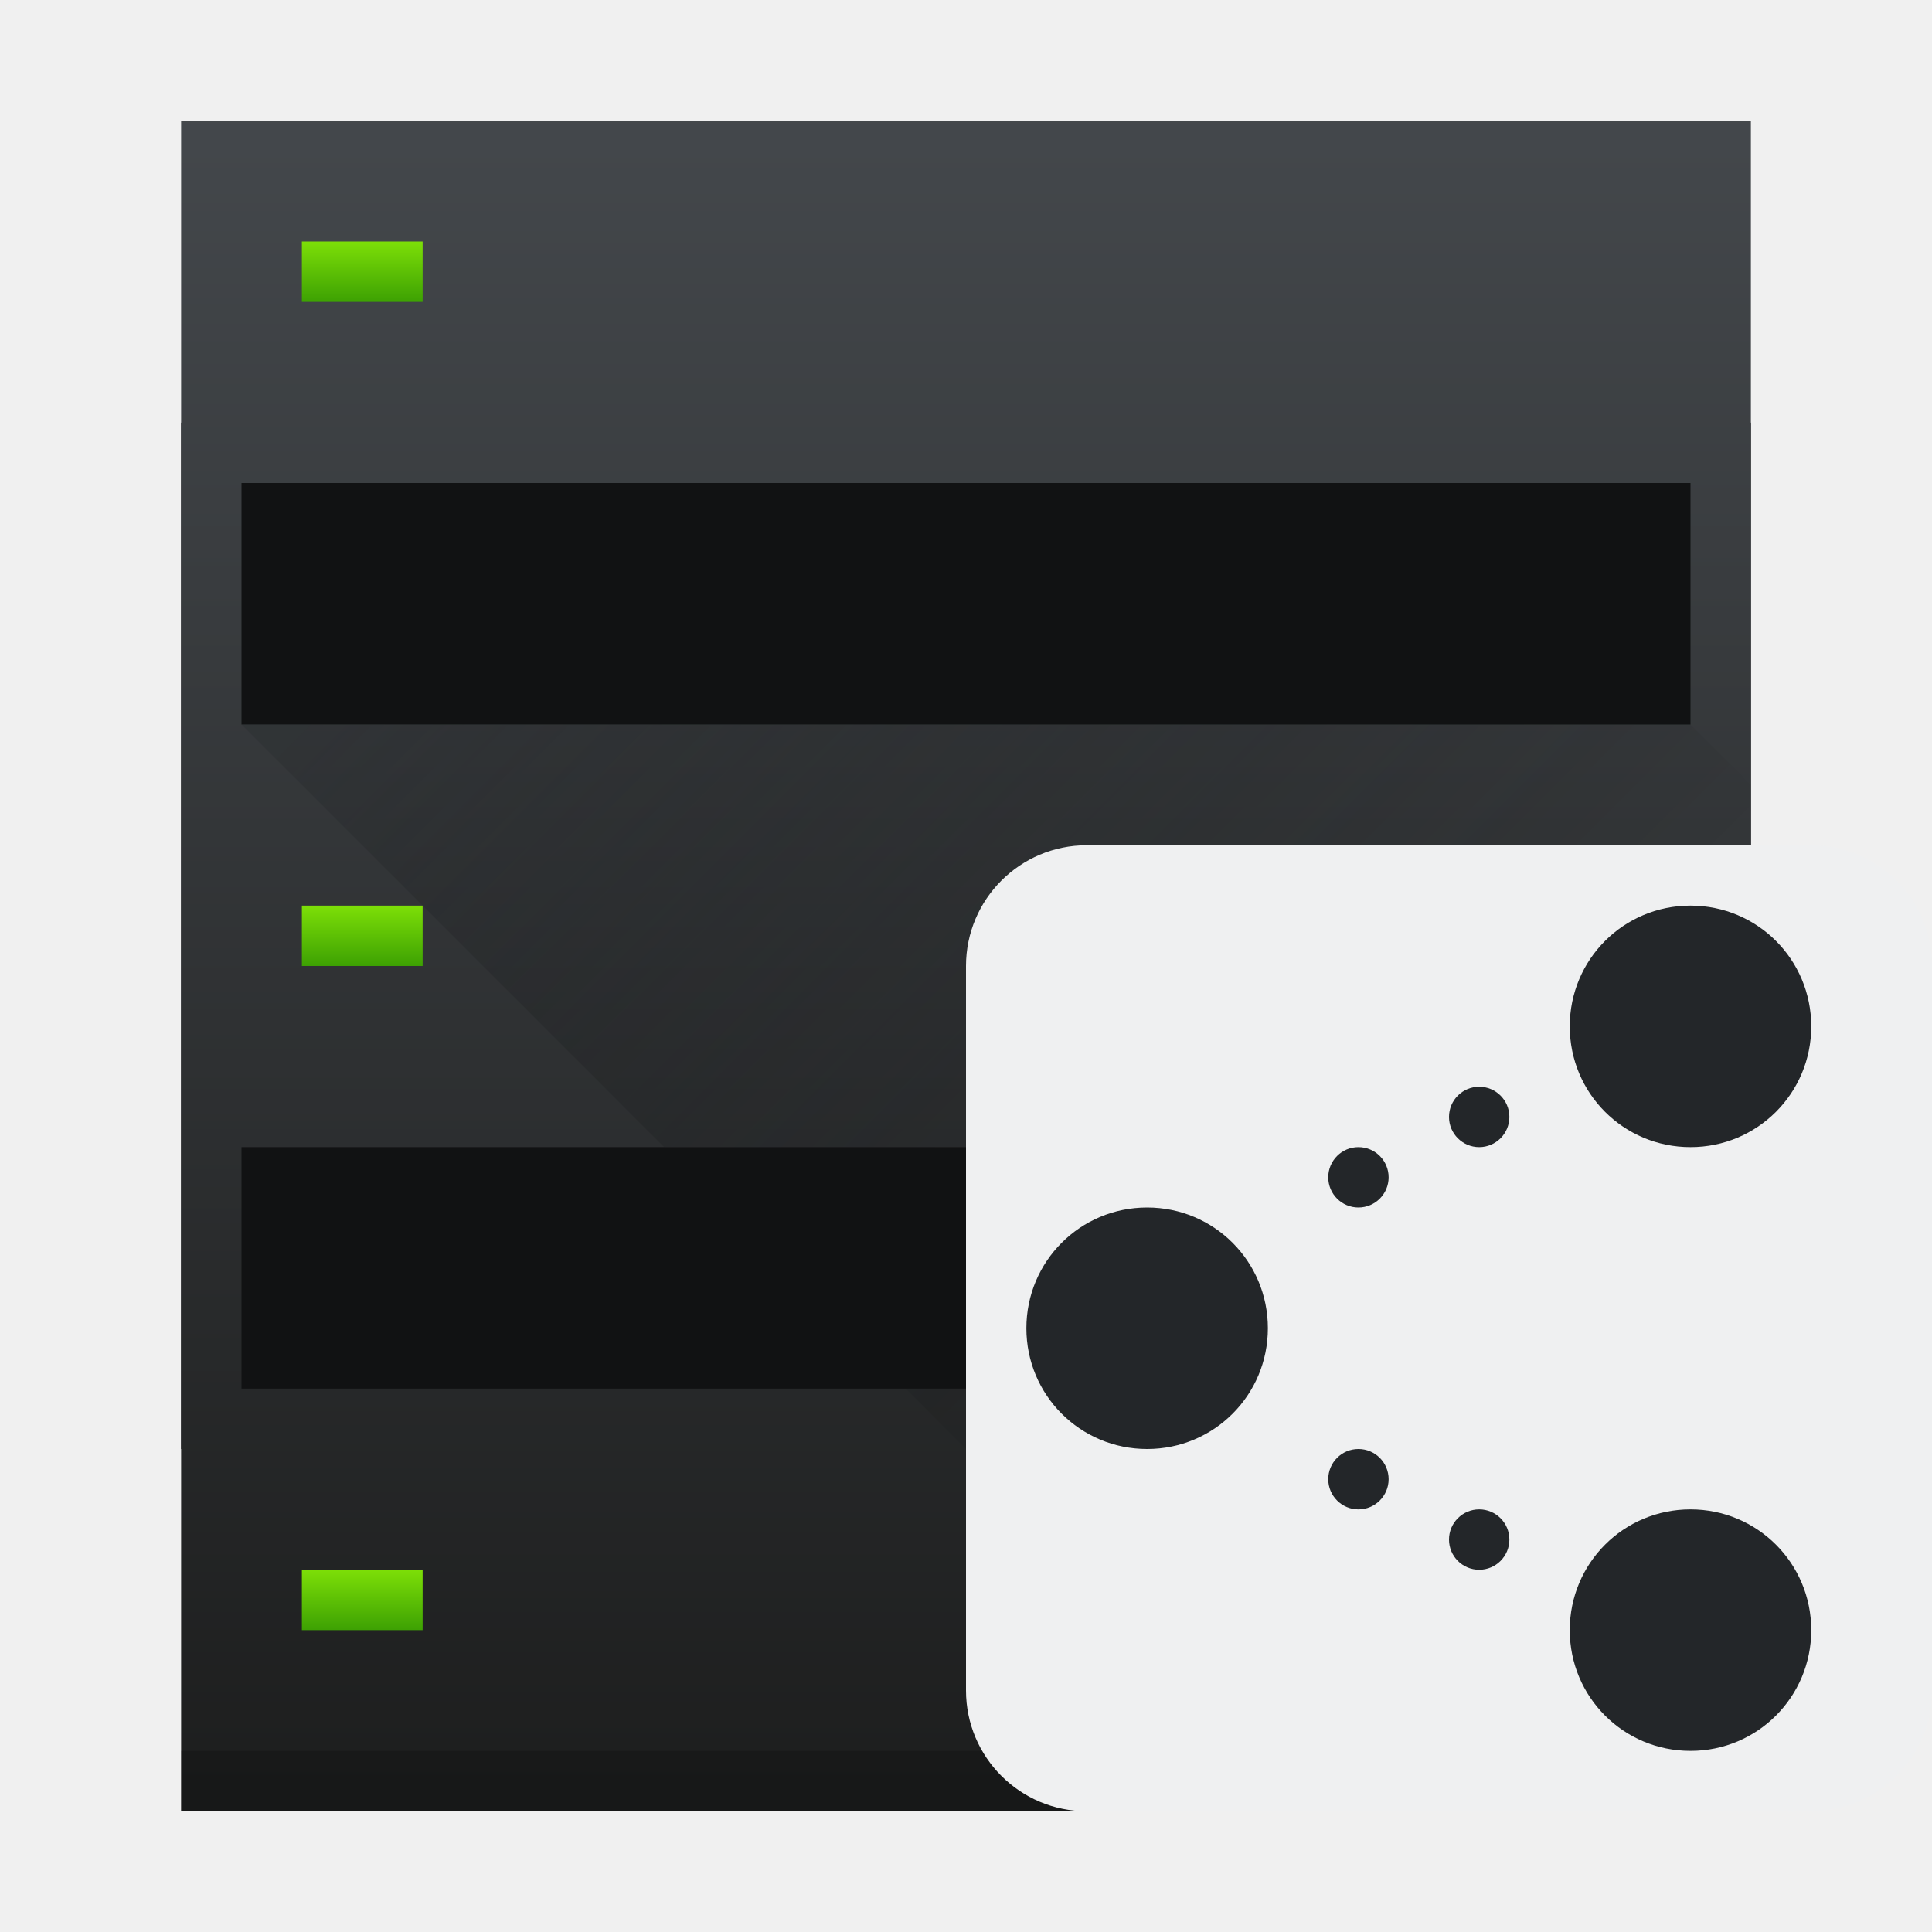
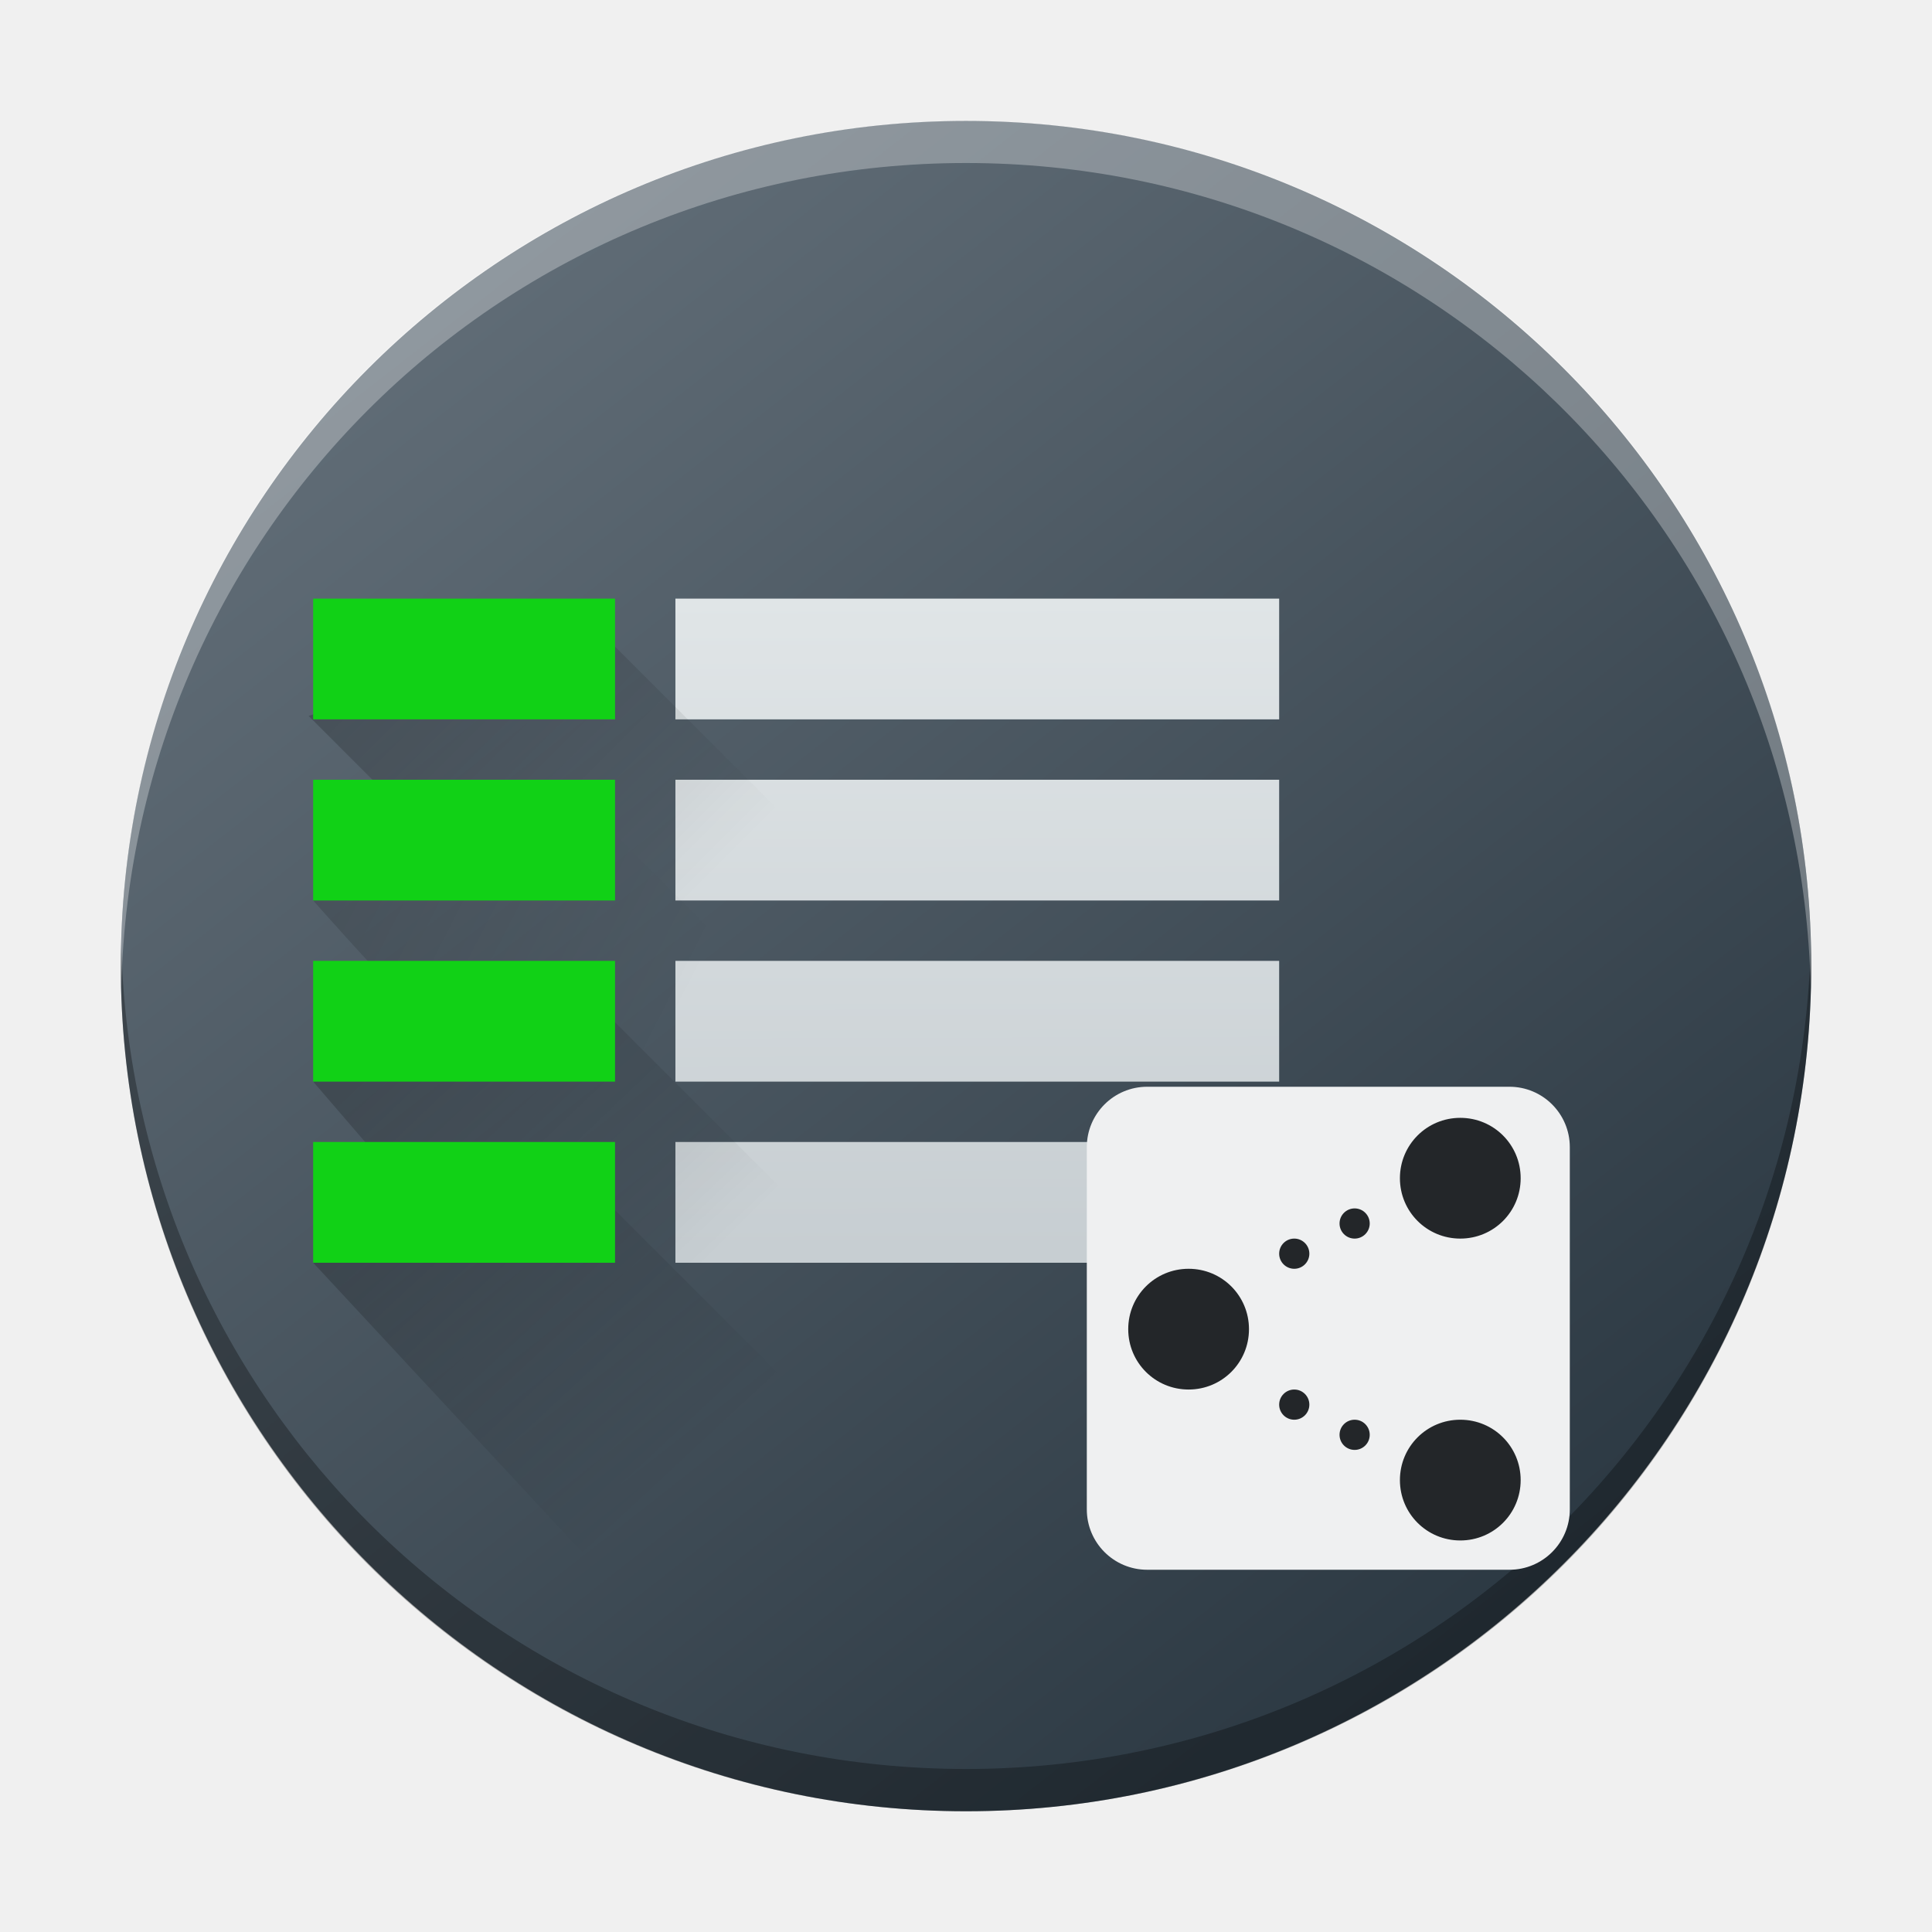
- <svg xmlns="http://www.w3.org/2000/svg" xmlns:xlink="http://www.w3.org/1999/xlink" height="32" width="32">
+ <svg xmlns="http://www.w3.org/2000/svg" xmlns:xlink="http://www.w3.org/1999/xlink" height="32" width="32" version="1.1" id="svg5081">
+   <defs id="defs5085">
+     <linearGradient gradientTransform="matrix(0.6999704,0,0,0.6999312,-301.9885,-350.6227)" gradientUnits="userSpaceOnUse" x2="426.695" y2="499.921" y1="547.675" id="a-6" x1="389.32">
+       <stop stop-color="#18222a" style="stop-color:#1e2b35;stop-opacity:1" id="stop216-3" />
+       <stop stop-color="#566069" offset="1" style="stop-color:#6d7983;stop-opacity:1" id="stop218" />
+     </linearGradient>
+     <linearGradient xlink:href="#c-6" id="linearGradient1278" gradientUnits="userSpaceOnUse" gradientTransform="matrix(3.11111,0,0,1.555556,-1200.666,-798.2726)" x1="389.571" y1="526.798" x2="389.524" y2="519.549" />
+     <linearGradient id="c-6">
+       <stop offset="0" stop-color="#c6cdd1" id="stop226" />
+       <stop offset="1" stop-color="#e0e5e7" id="stop228" />
+     </linearGradient>
+     <linearGradient xlink:href="#e-3" id="linearGradient1280" gradientUnits="userSpaceOnUse" gradientTransform="matrix(1.555556,0,0,1.555556,0.4450235,4.079778)" x1="3" y1="5" x2="6" y2="8" />
+     <linearGradient id="e-3">
+       <stop offset="0" id="stop232" />
+       <stop offset="1" stop-opacity="0" id="stop234" />
+     </linearGradient>
+     <linearGradient xlink:href="#e-3" id="linearGradient1282" gradientUnits="userSpaceOnUse" gradientTransform="matrix(1.555556,0,0,1.555556,0.4450235,4.079778)" x1="1.005" y1="7.439" x2="6" y2="10" />
+     <linearGradient xlink:href="#e-3" id="linearGradient1284" gradientUnits="userSpaceOnUse" gradientTransform="matrix(1.555556,0,0,1.555556,0.4450235,4.079778)" x1="3.048" y1="8.894" x2="6" y2="12" />
+     <linearGradient xlink:href="#e-3" id="linearGradient1286" gradientUnits="userSpaceOnUse" gradientTransform="matrix(1.555556,0,0,1.555556,0.4450235,4.079778)" x1="3.048" y1="10.823" x2="6" y2="14" />
+   </defs>
  <linearGradient id="b" gradientTransform="matrix(.7 0 0 .7 -.7 -1.1)" gradientUnits="userSpaceOnUse" x2="0" y1="44" y2="4">
-     <stop offset="0" stop-color="#1d1e1e" />
-     <stop offset="1" stop-color="#44484c" />
+     <stop offset="0" stop-color="#1d1e1e" id="stop5043" />
+     <stop offset="1" stop-color="#44484c" id="stop5045" />
  </linearGradient>
  <linearGradient id="c" x1="6" x2="6" xlink:href="#a" y1="5" y2="4" />
  <linearGradient id="a" gradientUnits="userSpaceOnUse" x2="0" y1="507.8" y2="506.8">
-     <stop offset="0" stop-color="#3da103" />
-     <stop offset="1" stop-color="#7ddf07" />
+     <stop offset="0" stop-color="#3da103" id="stop5049" />
+     <stop offset="1" stop-color="#7ddf07" id="stop5051" />
  </linearGradient>
  <linearGradient id="d" x1="6" x2="6" xlink:href="#a" y1="16" y2="15" />
  <linearGradient id="e" x1="6" x2="6" xlink:href="#a" y1="27" y2="26" />
  <linearGradient id="f" gradientUnits="userSpaceOnUse" x1="5" x2="18" y1="12" y2="25">
-     <stop offset="0" stop-color="#292c2f" />
-     <stop offset="1" stop-opacity="0" />
+     <stop offset="0" stop-color="#292c2f" id="stop5056" />
+     <stop offset="1" stop-opacity="0" id="stop5058" />
  </linearGradient>
-   <path d="M3 7h26v17H3z" fill="#111213" />
-   <path d="M3 2v28h26V2zm1 6h24v4H4zm0 11h24v4H4z" fill="url(#b)" />
-   <path d="M3 29h26v1H3z" opacity=".2" />
-   <g stroke-width=".7">
-     <path d="M5 4h2v1H5z" fill="url(#c)" />
-     <path d="M5 15h2v1H5z" fill="url(#d)" />
-     <path d="M5 26h2v1H5z" fill="url(#e)" />
-   </g>
-   <path d="M4 12l7 7h17v4H15l7 7h7V13l-1-1z" fill="url(#f)" fill-rule="evenodd" opacity=".4" />
-   <rect fill="#eff0f1" height="16" rx="2" width="16" x="16" y="14" />
-   <path d="M28 15c-1.108 0-2 .892-2 2s.892 2 2 2 2-.892 2-2-.892-2-2-2zm-9 5c-1.108 0-2 .892-2 2s.892 2 2 2 2-.892 2-2-.892-2-2-2zm9 5c-1.108 0-2 .892-2 2s.892 2 2 2 2-.892 2-2-.892-2-2-2zm-3.5-7a.499.499 0 1 0 0 1 .499.499 0 1 0 0-1zm-2 1a.499.499 0 1 0 0 1 .499.499 0 1 0 0-1zm0 5a.499.499 0 1 0 0 1 .499.499 0 1 0 0-1zm2 1a.499.499 0 1 0 0 1 .499.499 0 1 0 0-1z" fill="#232629" />
+   <rect width="27.999" x="-30" y="2.003" rx="13.999" height="27.997" transform="scale(-1,1)" style="display:inline;overflow:visible;fill:url(#a-6);stroke-width:1.96;stroke-opacity:0.55" id="rect223" ry="13.999" />
+   <path style="display:inline;overflow:visible;opacity:0.3;fill:#000000;fill-opacity:1;stroke-width:1.96;stroke-opacity:0.55" d="m 2.009,15.651 c -0.004,0.117 -0.008,0.233 -0.008,0.35 C 2.001,23.757 8.244,30 16,30 c 7.756,0 13.999,-6.243 13.999,-13.999 0,-0.117 -0.007,-0.233 -0.008,-0.35 -0.185,7.592 -6.356,13.649 -13.991,13.649 -7.638,0 -13.806,-6.057 -13.991,-13.649" id="path225" />
+   <path d="m 2.009,16.349 c -0.004,-0.117 -0.008,-0.232 -0.008,-0.35 C 2.001,8.243 8.244,2 16,2 c 7.756,0 13.999,6.243 13.999,13.999 0,0.117 -0.007,0.233 -0.008,0.35 C 29.806,8.757 23.635,2.7 16,2.7 8.362,2.7 2.194,8.757 2.009,16.349" style="display:inline;overflow:visible;opacity:0.3;fill:#ffffff;fill-opacity:1;stroke-width:1.96;stroke-opacity:0.55" id="path229" />
+   <path d="m 11.187,9.915 h 10 v 2 h -10 z m 0,9 h 10 v 2 h -10 z m 0,-6 h 10 v 2 h -10 z m 0,3 h 10 v 2 h -10 z" stroke-width="2.2" id="path269-9" style="fill:url(#linearGradient1278)" />
+   <path d="m 5.112,11.858 1.556,1.556 h 3.111 l 1.556,1.556 1.556,-1.556 -3.111,-3.111 z" fill="url(#h)" opacity="0.2" id="path271-3" style="fill:url(#linearGradient1280);stroke-width:1.556" />
+   <path d="m 5.187,14.915 c 0,0 0.962,1.09 1.48,1.609 h 3.111 l 1.556,1.556 1.556,-1.556 -3.111,-3.111 z" fill="url(#i)" opacity="0.2" id="path273-6" style="fill:url(#linearGradient1282);stroke-width:1.556" />
+   <path d="m 5.187,17.915 1.48,1.72 h 3.111 l 1.556,1.556 1.556,-1.556 -3.111,-3.111 z" fill="url(#j)" opacity="0.2" id="path275-0" style="fill:url(#linearGradient1284);stroke-width:1.556" />
+   <path d="m 9.778,19.635 -4.591,1.28 4.591,4.942 h 6.222 z" fill="url(#k)" opacity="0.2" id="path277-6" style="fill:url(#linearGradient1286);stroke-width:1.556" />
+   <path d="M 5.187,9.915 H 10.187 V 11.915 H 5.187 Z m 0,3 h 5 v 2 H 5.187 Z m 0,3 h 5 v 2 H 5.187 Z m 0,3 h 5 v 2 H 5.187 Z" fill="#11d116" id="path279-2" style="stroke-width:1.556" />
+   <rect fill="#eff0f1" height="8" rx="1" width="8" x="18.001" y="18" id="rect36-5" style="stroke-width:0.5" />
+   <path d="m 24.187,18.515 c -0.554,0 -1,0.446 -1,1 0,0.554 0.446,1 1,1 0.554,0 1,-0.446 1,-1 0,-0.554 -0.446,-1 -1,-1 z m -4.5,2.5 c -0.554,0 -1,0.446 -1,1 0,0.554 0.446,1 1,1 0.554,0 1,-0.446 1,-1 0,-0.554 -0.446,-1 -1,-1 z m 4.5,2.5 c -0.554,0 -1,0.446 -1,1 0,0.554 0.446,1 1,1 0.554,0 1,-0.446 1,-1 0,-0.554 -0.446,-1 -1,-1 z m -1.75,-3.5 a 0.25,0.25 0 1 0 0,0.5 0.25,0.25 0 1 0 0,-0.5 z m -1,0.5 a 0.25,0.25 0 1 0 0,0.5 0.25,0.25 0 1 0 0,-0.5 z m 0,2.5 a 0.25,0.25 0 1 0 0,0.5 0.25,0.25 0 1 0 0,-0.5 z m 1,0.5 a 0.25,0.25 0 1 0 0,0.5 0.25,0.25 0 1 0 0,-0.5 z" fill="#232629" id="path5079-7" style="stroke-width:0.5" />
</svg>
